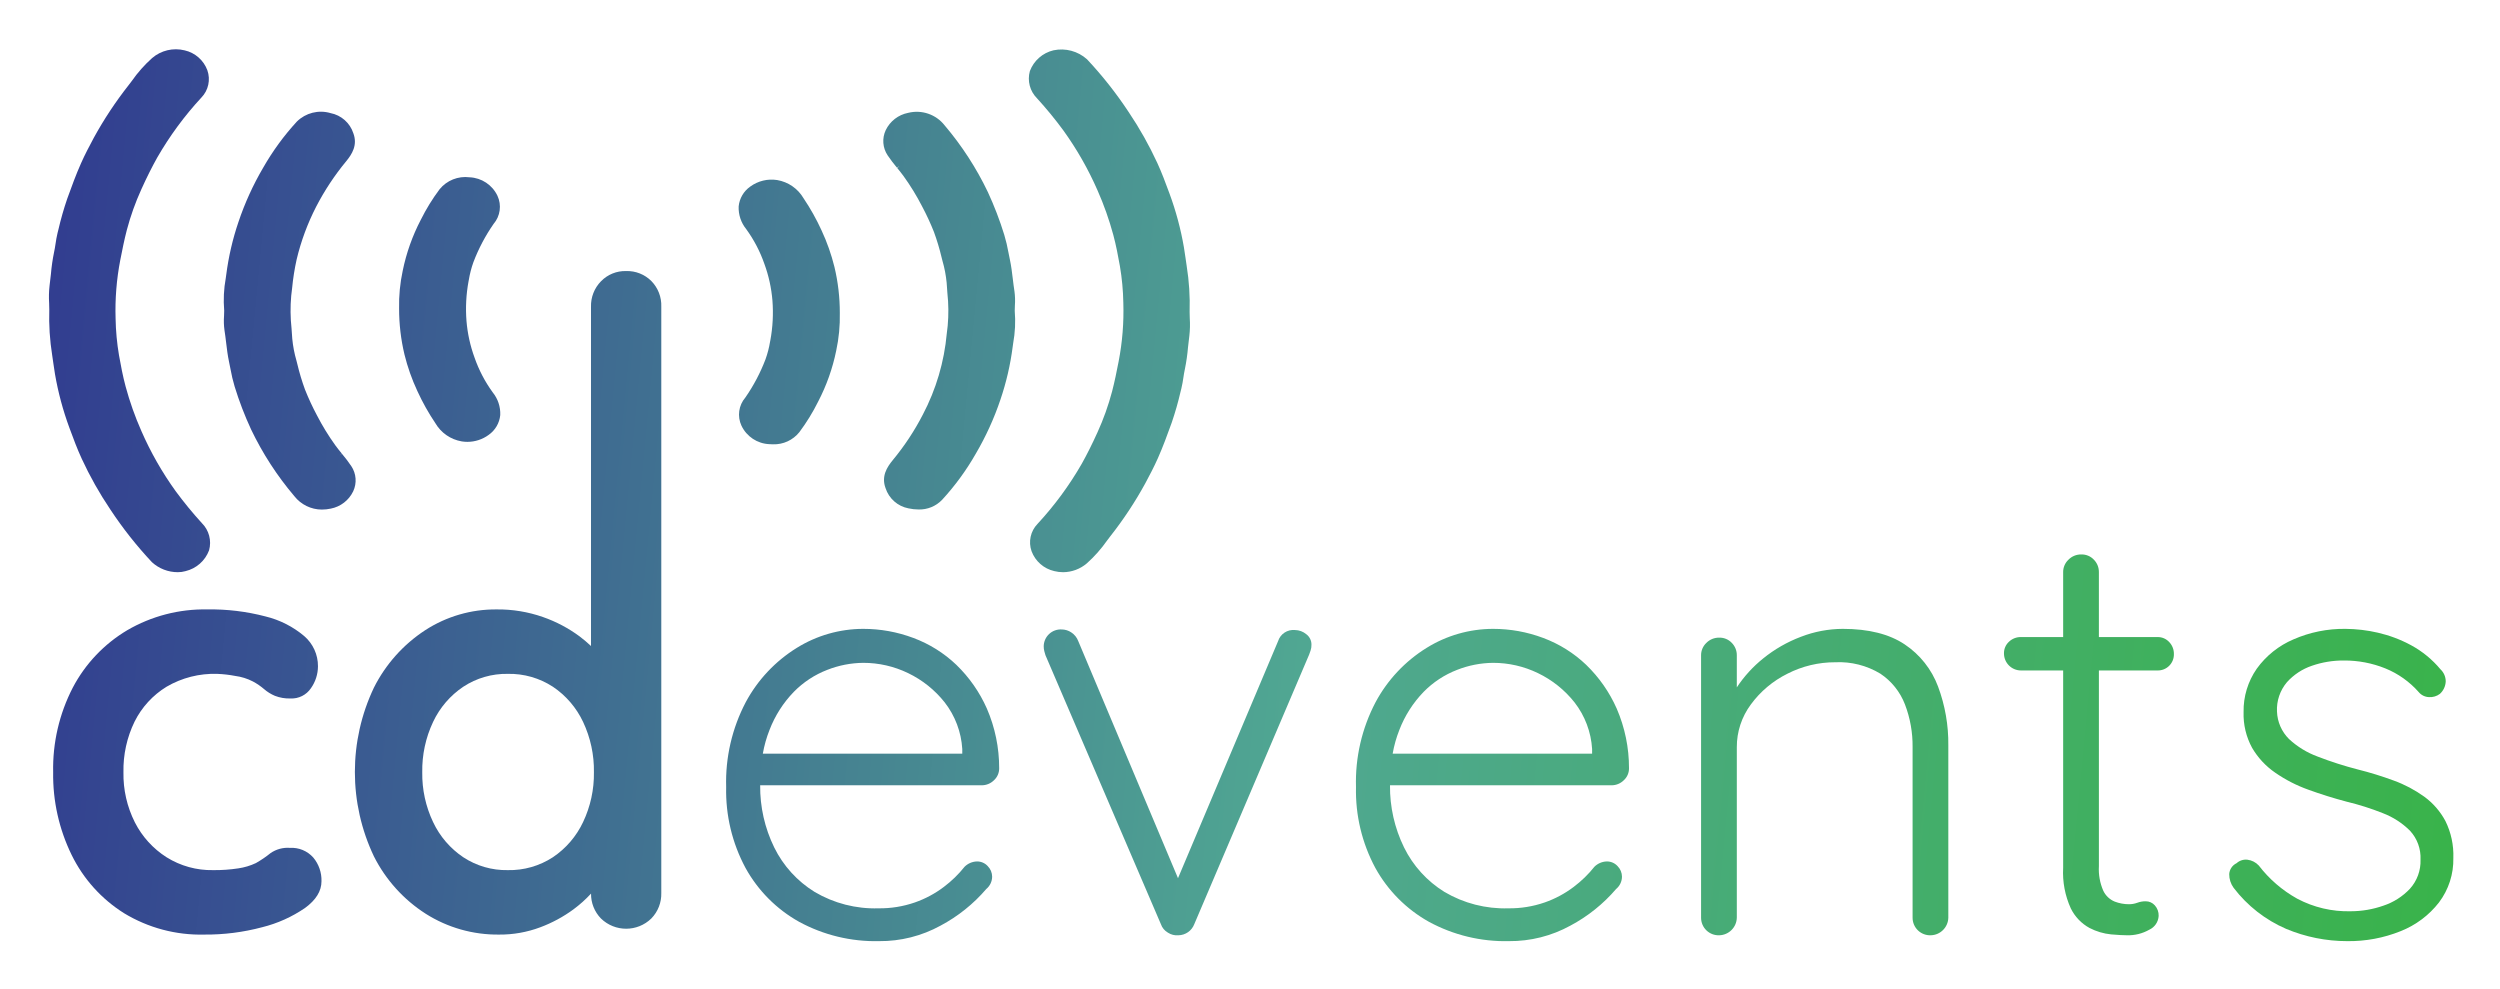
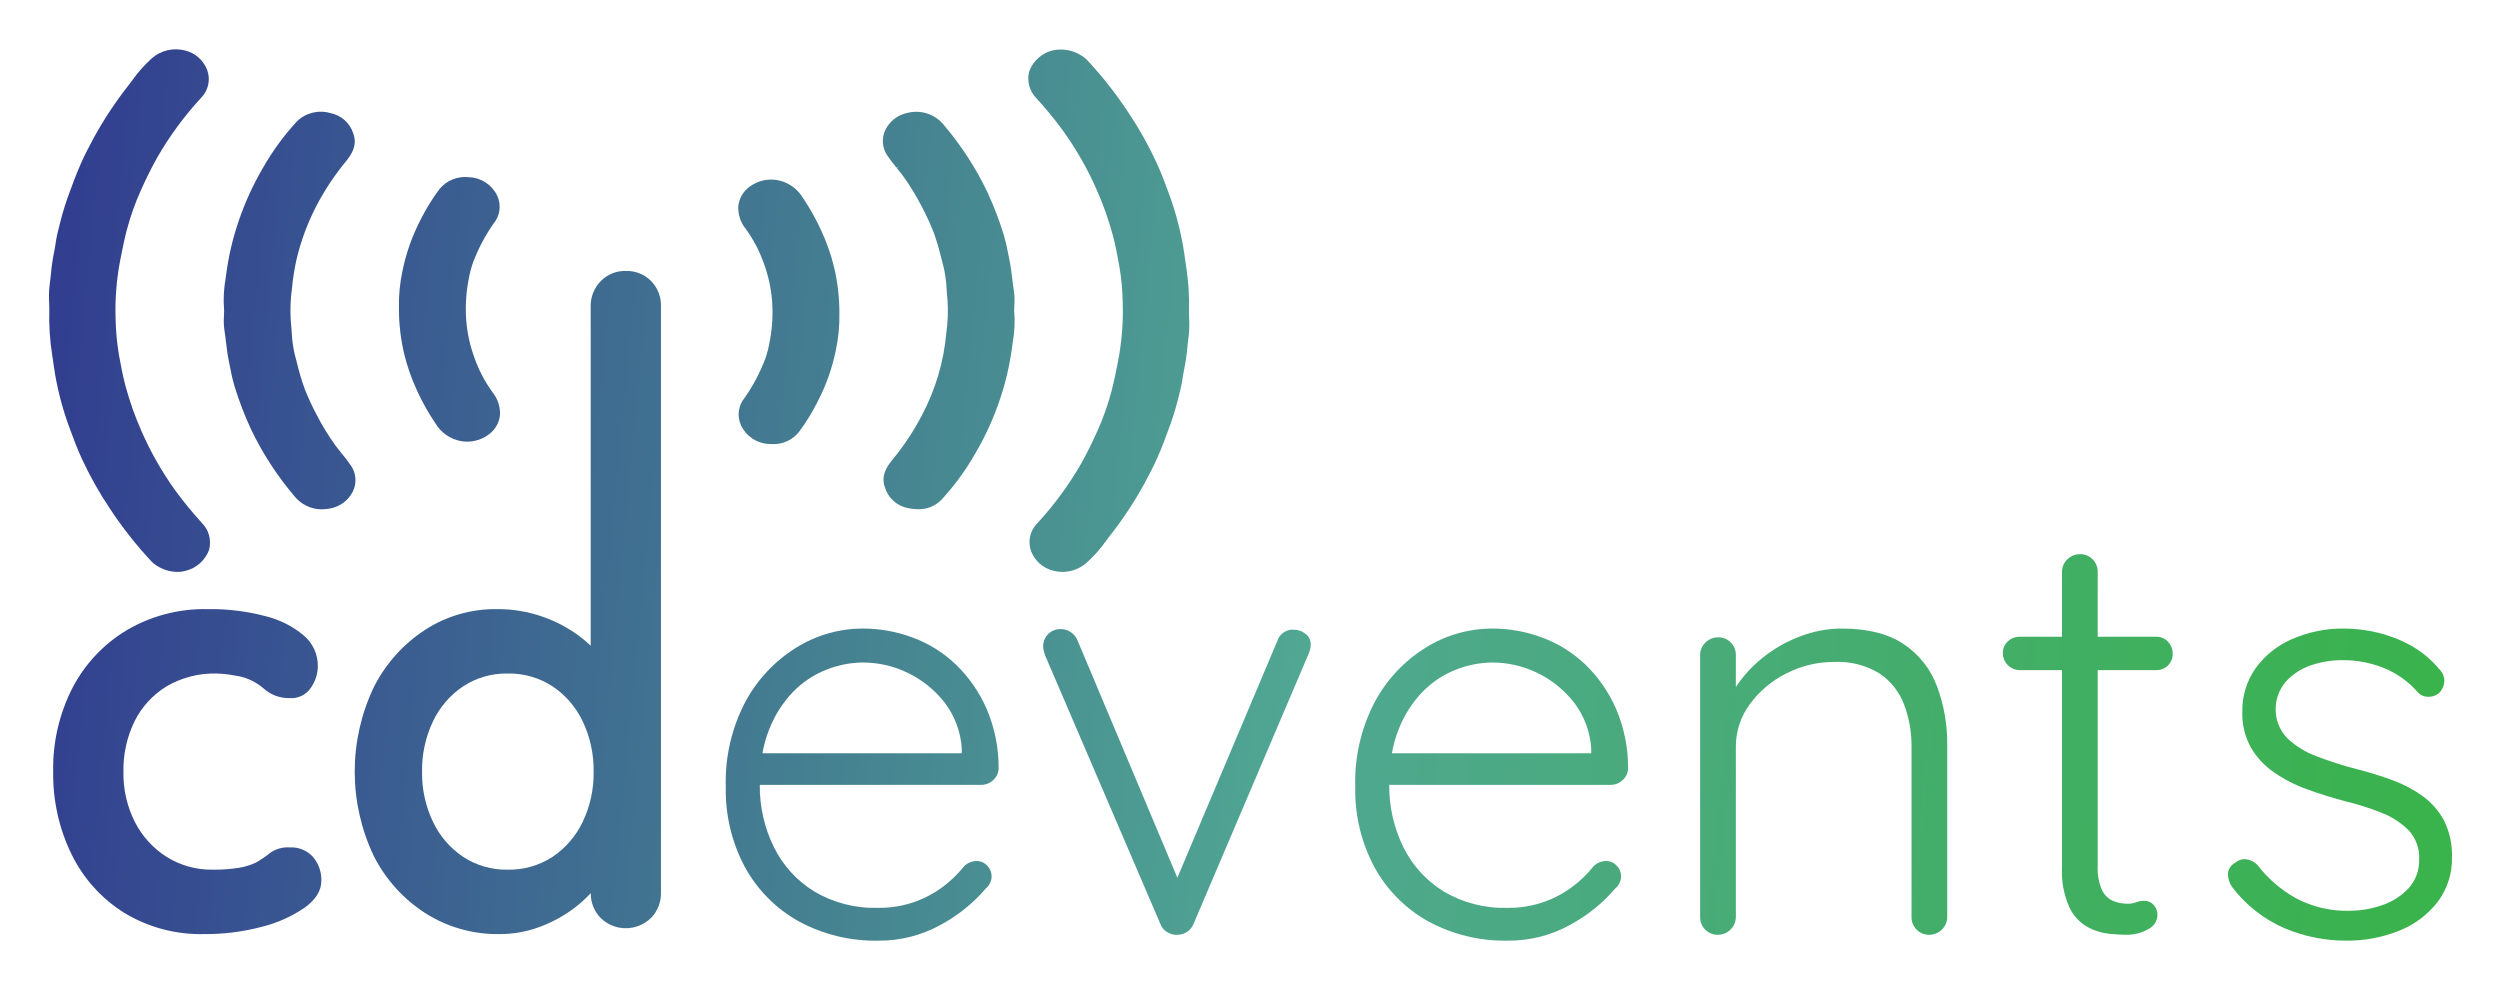
- <svg xmlns="http://www.w3.org/2000/svg" xmlns:xlink="http://www.w3.org/1999/xlink" role="img" viewBox="0.76 3.51 441.48 174.48">
+ <svg xmlns="http://www.w3.org/2000/svg" xmlns:xlink="http://www.w3.org/1999/xlink" role="img" viewBox="0.75 3.50 441.74 174.49">
  <defs>
    <linearGradient id="a" x1="-24.101" x2="433.133" y1="125.161" y2="168.651" gradientUnits="userSpaceOnUse">
      <stop offset="0" stop-color="#2e3190" />
      <stop offset=".551" stop-color="#50a792" />
      <stop offset="1" stop-color="#39b34a" />
    </linearGradient>
    <linearGradient id="b" x1="-23.483" x2="433.751" y1="118.662" y2="162.152" xlink:href="#a" />
    <linearGradient id="c" x1="-23.104" x2="434.13" y1="114.677" y2="158.167" xlink:href="#a" />
    <linearGradient id="d" x1="-22.603" x2="434.63" y1="109.419" y2="152.909" xlink:href="#a" />
    <linearGradient id="e" x1="-21.483" x2="435.751" y1="97.636" y2="141.126" xlink:href="#a" />
    <linearGradient id="f" x1="-21.764" x2="435.469" y1="100.593" y2="144.083" xlink:href="#a" />
    <linearGradient id="g" x1="-24.932" x2="432.301" y1="133.9" y2="177.391" xlink:href="#a" />
    <linearGradient id="h" x1="-21.559" x2="435.675" y1="98.434" y2="141.924" xlink:href="#a" />
    <linearGradient id="i" x1="-15.932" x2="441.302" y1="38.963" y2="82.454" xlink:href="#a" />
    <linearGradient id="j" x1="-16.13" x2="441.104" y1="41.355" y2="84.845" xlink:href="#a" />
    <linearGradient id="k" x1="-16.381" x2="440.852" y1="44.001" y2="87.491" xlink:href="#a" />
    <linearGradient id="l" x1="-17.303" x2="439.93" y1="53.694" y2="97.184" xlink:href="#a" />
    <linearGradient id="m" x1="-17.075" x2="440.158" y1="51.296" y2="94.786" xlink:href="#a" />
    <linearGradient id="n" x1="-16.824" x2="440.41" y1="48.651" y2="92.141" xlink:href="#a" />
  </defs>
  <path fill="url(#a)" d="M169.655 120.924a22.203 22.203 0 0 0-7.605-4.759 25.121 25.121 0 0 0-8.846-1.603 22.277 22.277 0 0 0-11.743 3.362 25.392 25.392 0 0 0-9.001 9.572 30.334 30.334 0 0 0-3.466 15 28.764 28.764 0 0 0 3.414 14.278 24.389 24.389 0 0 0 9.466 9.519 28.263 28.263 0 0 0 14.123 3.414 22.137 22.137 0 0 0 10.864-2.741 27.867 27.867 0 0 0 8.069-6.468 2.846 2.846 0 0 0 1.035-2.173 2.658 2.658 0 0 0-.776-1.862 2.525 2.525 0 0 0-1.914-.828 3.216 3.216 0 0 0-2.173.931 20.224 20.224 0 0 1-3.672 3.571 18.671 18.671 0 0 1-5.122 2.741 18.93 18.93 0 0 1-6.415 1.035 20.92 20.92 0 0 1-11.278-2.897 19.169 19.169 0 0 1-7.138-7.863 24.369 24.369 0 0 1-2.478-10.968h39.103a3.058 3.058 0 0 0 2.173-.878 2.814 2.814 0 0 0 .931-2.122 26.411 26.411 0 0 0-2.173-10.551 24.562 24.562 0 0 0-5.379-7.709zm-33.005 11.485a19.963 19.963 0 0 1 4.293-6.725 16.701 16.701 0 0 1 5.898-3.879 17.808 17.808 0 0 1 6.363-1.242 18.104 18.104 0 0 1 7.915 1.81 18.416 18.416 0 0 1 6.467 5.173 14.876 14.876 0 0 1 3.104 8.227v.828h-35.221a21.365 21.365 0 0 1 1.182-4.191z" />
  <path fill="url(#b)" d="M231.422 115.493a3.159 3.159 0 0 0-1.966-.724 2.836 2.836 0 0 0-2.999 1.966l-17.672 41.859-17.609-41.859a3.143 3.143 0 0 0-1.242-1.552 3.101 3.101 0 0 0-1.655-.517 3.011 3.011 0 0 0-3.208 3 3.385 3.385 0 0 0 .103.828c.068.275.138.517.207.724l20.382 47.489a2.76 2.76 0 0 0 1.242 1.501 2.909 2.909 0 0 0 1.862.465 3.049 3.049 0 0 0 2.794-1.966l20.278-47.592c.068-.207.155-.449.259-.724a2.968 2.968 0 0 0 .155-1.035 2.255 2.255 0 0 0-.931-1.862z" />
  <path fill="url(#c)" d="M280.878 120.924a22.203 22.203 0 0 0-7.605-4.759 25.122 25.122 0 0 0-8.846-1.603 22.277 22.277 0 0 0-11.744 3.362 25.392 25.392 0 0 0-9 9.572 30.333 30.333 0 0 0-3.466 15 28.765 28.765 0 0 0 3.414 14.278 24.39 24.39 0 0 0 9.466 9.519 28.263 28.263 0 0 0 14.123 3.414 22.137 22.137 0 0 0 10.864-2.741 27.867 27.867 0 0 0 8.069-6.468 2.845 2.845 0 0 0 1.035-2.173 2.657 2.657 0 0 0-.776-1.862 2.525 2.525 0 0 0-1.914-.828 3.216 3.216 0 0 0-2.173.931 20.222 20.222 0 0 1-3.672 3.571 18.669 18.669 0 0 1-5.122 2.741 18.929 18.929 0 0 1-6.415 1.035 20.921 20.921 0 0 1-11.278-2.897 19.17 19.17 0 0 1-7.138-7.863 24.369 24.369 0 0 1-2.478-10.968h39.103a3.058 3.058 0 0 0 2.173-.878 2.814 2.814 0 0 0 .931-2.122 26.411 26.411 0 0 0-2.173-10.551 24.561 24.561 0 0 0-5.379-7.709zm-33.005 11.485a19.964 19.964 0 0 1 4.293-6.725 16.702 16.702 0 0 1 5.898-3.879 17.809 17.809 0 0 1 6.363-1.242 18.104 18.104 0 0 1 7.915 1.81 18.417 18.417 0 0 1 6.467 5.173 14.876 14.876 0 0 1 3.104 8.227v.828h-35.221a21.371 21.371 0 0 1 1.182-4.191z" />
  <path fill="url(#d)" d="M337.11 117.303q-4.09-2.737-10.916-2.741a20.668 20.668 0 0 0-7.398 1.396 24.181 24.181 0 0 0-6.674 3.828 22.409 22.409 0 0 0-4.655 5.108v-5.676a3.072 3.072 0 0 0-.879-2.173 2.934 2.934 0 0 0-2.225-.931 3.096 3.096 0 0 0-2.276.931 2.978 2.978 0 0 0-.931 2.173v46.351a3.094 3.094 0 0 0 3.208 3.104 3.183 3.183 0 0 0 3.104-3.104v-30.107a12.556 12.556 0 0 1 2.482-7.553 17.779 17.779 0 0 1 6.467-5.433 18.409 18.409 0 0 1 8.433-2.016 14.061 14.061 0 0 1 7.967 2.016 11.459 11.459 0 0 1 4.346 5.433 20.481 20.481 0 0 1 1.345 7.553v30.107a3.094 3.094 0 0 0 3.206 3.104 3.182 3.182 0 0 0 3.104-3.104v-30.417a28.772 28.772 0 0 0-1.811-10.399 15.418 15.418 0 0 0-5.897-7.45z" />
  <path fill="url(#e)" d="M381.753 116.01H371.406v-11.485a3.068 3.068 0 0 0-.879-2.173 2.93 2.93 0 0 0-2.223-.931 3.094 3.094 0 0 0-2.276.931 2.978 2.978 0 0 0-.931 2.173v11.485h-7.45a2.979 2.979 0 0 0-2.121.828 2.723 2.723 0 0 0-.88 2.069 3.005 3.005 0 0 0 3.001 3.001h7.45v34.866a15.253 15.253 0 0 0 1.345 7.139 7.88 7.88 0 0 0 3.31 3.467 10.498 10.498 0 0 0 3.828 1.138q1.862.155 2.794.154a7.557 7.557 0 0 0 3.932-.982 2.841 2.841 0 0 0 1.655-2.433 2.635 2.635 0 0 0-.672-1.862 2.119 2.119 0 0 0-1.604-.724 4.161 4.161 0 0 0-1.5.26 4.172 4.172 0 0 1-1.5.258 7.028 7.028 0 0 1-2.483-.464 3.858 3.858 0 0 1-2.018-1.915 9.486 9.486 0 0 1-.776-4.346V121.908h10.347a2.829 2.829 0 0 0 2.897-2.897 2.991 2.991 0 0 0-.828-2.122 2.734 2.734 0 0 0-2.069-.878z" />
  <path fill="url(#f)" d="M432.602 148.497a12.808 12.808 0 0 0-3.725-4.293 22.18 22.18 0 0 0-5.379-2.846 60.558 60.558 0 0 0-6.363-1.966 63.535 63.535 0 0 1-7.088-2.274 15.066 15.066 0 0 1-5.069-3.104 7.196 7.196 0 0 1-2.121-4.863 7.458 7.458 0 0 1 1.759-5.173 10.446 10.446 0 0 1 4.396-2.897 16.817 16.817 0 0 1 5.639-.931 19.213 19.213 0 0 1 7.346 1.396 15.809 15.809 0 0 1 5.898 4.191 2.457 2.457 0 0 0 1.81.878 2.868 2.868 0 0 0 1.915-.568 3.124 3.124 0 0 0 1.035-2.226 2.921 2.921 0 0 0-.931-2.12 17.77 17.77 0 0 0-5.173-4.242 23.34 23.34 0 0 0-5.898-2.226 26.138 26.138 0 0 0-5.691-.671 22.186 22.186 0 0 0-9.209 1.862 15.416 15.416 0 0 0-6.466 5.173 12.978 12.978 0 0 0-2.328 7.657 12.383 12.383 0 0 0 1.5 6.311 13.732 13.732 0 0 0 4.087 4.396 25.082 25.082 0 0 0 5.845 3.001q3.259 1.189 6.777 2.12a46.378 46.378 0 0 1 6.363 2.019 13.788 13.788 0 0 1 4.811 3.104 7.03 7.03 0 0 1 1.862 5.12 7.259 7.259 0 0 1-1.862 5.123 11.303 11.303 0 0 1-4.708 3.001 17.468 17.468 0 0 1-5.742.982 19.107 19.107 0 0 1-9.467-2.223 22.053 22.053 0 0 1-6.776-5.847 3.284 3.284 0 0 0-2.018-1.035 2.448 2.448 0 0 0-1.914.621 2.293 2.293 0 0 0-1.293 1.915 4.038 4.038 0 0 0 .776 2.43 23.245 23.245 0 0 0 9.26 7.243 27.886 27.886 0 0 0 10.811 2.173 24.39 24.39 0 0 0 9.415-1.759 16.069 16.069 0 0 0 6.776-5.07A12.565 12.565 0 0 0 434 155.015a13.623 13.623 0 0 0-1.398-6.518z" />
  <path fill="url(#g)" d="M51.945 153.236a5.301 5.301 0 0 0-3.414.931 18.828 18.828 0 0 1-2.587 1.759 11.031 11.031 0 0 1-3.104.931 27.501 27.501 0 0 1-4.449.31 14.954 14.954 0 0 1-8.226-2.276 15.787 15.787 0 0 1-5.587-6.155 18.898 18.898 0 0 1-2.018-8.847 19.539 19.539 0 0 1 1.966-8.949 15.156 15.156 0 0 1 5.639-6.155 16.676 16.676 0 0 1 8.95-2.276 20.926 20.926 0 0 1 3.156.361 9.488 9.488 0 0 1 3.156.984 11.017 11.017 0 0 1 1.966 1.345 7.185 7.185 0 0 0 1.914 1.189 6.989 6.989 0 0 0 2.742.467 4.112 4.112 0 0 0 3.62-1.812 6.728 6.728 0 0 0 1.242-3.879 6.982 6.982 0 0 0-2.431-5.33 16.729 16.729 0 0 0-6.828-3.465 38.094 38.094 0 0 0-10.295-1.242 27.053 27.053 0 0 0-14.123 3.672 25.707 25.707 0 0 0-9.621 10.14 31.166 31.166 0 0 0-3.466 14.95 32.166 32.166 0 0 0 3.259 14.589 25.243 25.243 0 0 0 9.259 10.296 26.046 26.046 0 0 0 14.175 3.775 38.43 38.43 0 0 0 10.191-1.292 23.302 23.302 0 0 0 7.604-3.414q2.896-2.12 2.897-4.709a6.254 6.254 0 0 0-1.449-4.189A5.129 5.129 0 0 0 51.945 153.236z" />
  <path fill="url(#h)" d="M111.332 51.377a5.942 5.942 0 0 0-4.449 1.812 6.199 6.199 0 0 0-1.758 4.5v59.902a24.956 24.956 0 0 0-2.018-1.704 24.389 24.389 0 0 0-6.467-3.414 23.927 23.927 0 0 0-8.174-1.345 22.812 22.812 0 0 0-12.623 3.672 26.12 26.12 0 0 0-9.052 10.14 34.688 34.688 0 0 0 0 29.798 25.815 25.815 0 0 0 9.156 10.14 23.659 23.659 0 0 0 12.933 3.672 20.184 20.184 0 0 0 7.294-1.292 24.167 24.167 0 0 0 5.846-3.157 21.788 21.788 0 0 0 3.113-2.791 6.18 6.18 0 0 0 1.749 4.396 6.374 6.374 0 0 0 8.898 0 6.206 6.206 0 0 0 1.759-4.502V57.688a6.163 6.163 0 0 0-1.759-4.553 6.037 6.037 0 0 0-4.449-1.759zM98.399 154.891a14.015 14.015 0 0 1-7.967 2.276 13.834 13.834 0 0 1-7.863-2.276 15.357 15.357 0 0 1-5.329-6.208 19.802 19.802 0 0 1-1.913-8.795 20.049 20.049 0 0 1 1.913-8.896 15.358 15.358 0 0 1 5.329-6.208 13.851 13.851 0 0 1 7.863-2.276 14.032 14.032 0 0 1 7.967 2.276 15.376 15.376 0 0 1 5.329 6.208 20.081 20.081 0 0 1 1.914 8.896 19.834 19.834 0 0 1-1.914 8.795 15.375 15.375 0 0 1-5.329 6.208z" />
  <path fill="url(#i)" d="M210.864 59.738c-.014-.393-.027-.787-.027-1.148a42.91 42.91 0 0 0-.518-8.115c-.066-.429-.127-.86-.188-1.294l-.021-.149c-.088-.617-.176-1.234-.28-1.847a53.846 53.846 0 0 0-2.552-9.511c-.712-1.938-1.365-3.683-2.157-5.408a64.563 64.563 0 0 0-5.056-8.98 69.893 69.893 0 0 0-7.35-9.31 6.779 6.779 0 0 0-5.922-1.582 5.906 5.906 0 0 0-4.167 3.672 4.916 4.916 0 0 0 1.274 4.815 69.463 69.463 0 0 1 4.629 5.643 57.583 57.583 0 0 1 6.053 10.621 54.815 54.815 0 0 1 2.777 7.847c.5 1.855.852 3.743 1.169 5.518a43.267 43.267 0 0 1 .603 6.469 46.878 46.878 0 0 1-.834 10.388c-.342 1.736-.696 3.531-1.151 5.268a45.417 45.417 0 0 1-2.571 7.203c-.941 2.078-1.853 3.903-2.791 5.58a58.675 58.675 0 0 1-7.807 10.609 4.685 4.685 0 0 0-1.052 4.82 5.599 5.599 0 0 0 4.016 3.516 6.342 6.342 0 0 0 1.551.193 6.511 6.511 0 0 0 4.19-1.558 23.535 23.535 0 0 0 3.587-4.044l.572-.754a67.336 67.336 0 0 0 6.152-9.308c.79-1.473 1.555-2.923 2.24-4.467.886-1.998 1.628-4.018 2.437-6.262a55.227 55.227 0 0 0 1.562-5.462l.154-.615c.158-.632.254-1.265.358-1.943.073-.478.145-.956.252-1.427a33.704 33.704 0 0 0 .564-3.941c.069-.662.138-1.323.232-1.983a17.315 17.315 0 0 0 .074-3.053z" />
  <path fill="url(#j)" d="M179.981 57.475a12.12 12.12 0 0 0-.073-2.509c-.117-.717-.202-1.436-.296-2.218-.132-1.106-.269-2.249-.513-3.387-.086-.402-.165-.806-.247-1.226a27.854 27.854 0 0 0-.744-3.145 60.087 60.087 0 0 0-2.907-7.578 54.659 54.659 0 0 0-7.624-11.761 6.26 6.26 0 0 0-6.442-2.213A5.573 5.573 0 0 0 157.171 26.497a4.535 4.535 0 0 0 .332 4.439 26.619 26.619 0 0 0 1.667 2.202l.408-.332-.359.393c.374.461.749.922 1.096 1.4a41.816 41.816 0 0 1 3.273 5.342 44.888 44.888 0 0 1 2.095 4.518 39.783 39.783 0 0 1 1.355 4.507l.155.609a20.949 20.949 0 0 1 .738 3.858c.036.601.081 1.2.127 1.801a29.125 29.125 0 0 1 .058 5.795l-.16 1.353a38.165 38.165 0 0 1-4.245 14.372 44.932 44.932 0 0 1-5.293 8.009c-1.06 1.286-2.041 2.879-1.278 4.944a5.299 5.299 0 0 0 4.044 3.574 8.511 8.511 0 0 0 1.782.199 5.541 5.541 0 0 0 4.149-1.693 44.754 44.754 0 0 0 5.97-8.171 50.953 50.953 0 0 0 4.346-9.547 47.903 47.903 0 0 0 2.159-9.307l.086-.623a21.69 21.69 0 0 0 .278-5.739c-0-.292.013-.596.027-.926z" />
  <path fill="url(#k)" d="M145.844 44.206a39.755 39.755 0 0 0-3.176-5.672 6.695 6.695 0 0 0-4.67-3.23 6.379 6.379 0 0 0-4.745 1.15 4.85 4.85 0 0 0-2.052 3.508 5.97 5.97 0 0 0 1.331 4.003 23.692 23.692 0 0 1 3.213 6.149 24.727 24.727 0 0 1 1.42 6.457 27.095 27.095 0 0 1-.369 7.041l-.045.222a17.786 17.786 0 0 1-.808 3.125 31.432 31.432 0 0 1-3.559 6.75 4.627 4.627 0 0 0-.688 4.972 5.711 5.711 0 0 0 4.926 3.265c.213.018.424.026.631.026a5.727 5.727 0 0 0 4.669-2.148 34.998 34.998 0 0 0 3.315-5.391 34.223 34.223 0 0 0 3.189-8.987 28.564 28.564 0 0 0 .638-6.67 34.656 34.656 0 0 0-.945-8.113 35.177 35.177 0 0 0-2.276-6.457z" />
  <path fill="url(#l)" d="M31.776 90.24A57.547 57.547 0 0 1 25.723 79.619a54.792 54.792 0 0 1-2.778-7.848c-.5-1.854-.852-3.742-1.169-5.517a43.267 43.267 0 0 1-.603-6.469 46.839 46.839 0 0 1 .828-10.36c.343-1.745.699-3.55 1.156-5.297a45.41 45.41 0 0 1 2.571-7.202c.938-2.074 1.851-3.899 2.791-5.58a58.667 58.667 0 0 1 7.807-10.609 4.683 4.683 0 0 0 1.052-4.82 5.6 5.6 0 0 0-4.016-3.516 6.431 6.431 0 0 0-5.741 1.364 23.494 23.494 0 0 0-3.586 4.045l-.573.753a67.439 67.439 0 0 0-6.152 9.308c-.792 1.479-1.559 2.933-2.24 4.468-.889 2.003-1.629 4.021-2.437 6.262a55.228 55.228 0 0 0-1.562 5.462l-.154.615c-.159.635-.255 1.269-.358 1.945-.073.478-.145.956-.251 1.426a32.778 32.778 0 0 0-.555 3.842c-.072.694-.144 1.389-.242 2.081a17.315 17.315 0 0 0-.074 3.053c.014.393.027.787.027 1.148a42.91 42.91 0 0 0 .518 8.115c.06.39.116.782.171 1.175l.029.205c.09.638.182 1.276.289 1.909A53.892 53.892 0 0 0 13.027 79.09c.712 1.938 1.365 3.683 2.157 5.407a64.445 64.445 0 0 0 5.056 8.98 69.852 69.852 0 0 0 7.351 9.31 6.725 6.725 0 0 0 4.565 1.767 4.684 4.684 0 0 0 1.357-.185 5.908 5.908 0 0 0 4.166-3.672 4.914 4.914 0 0 0-1.274-4.814 69.465 69.465 0 0 1-4.629-5.643z" />
  <path fill="url(#m)" d="M61.133 83.626l-.408.332.389-.355c-.385-.474-.77-.948-1.126-1.438a41.816 41.816 0 0 1-3.273-5.342 44.887 44.887 0 0 1-2.095-4.518 39.735 39.735 0 0 1-1.355-4.507l-.156-.611a20.934 20.934 0 0 1-.737-3.855c-.034-.598-.08-1.196-.127-1.802a29.074 29.074 0 0 1-.058-5.795l.16-1.353a41.334 41.334 0 0 1 .794-5.037 41.252 41.252 0 0 1 3.451-9.336 45.007 45.007 0 0 1 5.292-8.01c1.061-1.285 2.042-2.878 1.279-4.943a5.299 5.299 0 0 0-4.044-3.575 6.03 6.03 0 0 0-5.931 1.494A44.713 44.713 0 0 0 47.221 33.148a50.925 50.925 0 0 0-4.346 9.547 47.923 47.923 0 0 0-2.16 9.307l-.086.623a21.686 21.686 0 0 0-.278 5.739c0 .293-.013.598-.027.926a12.125 12.125 0 0 0 .073 2.51c.117.717.202 1.436.296 2.216.132 1.106.269 2.25.513 3.389.086.402.165.806.247 1.226a27.854 27.854 0 0 0 .744 3.145 60.087 60.087 0 0 0 2.907 7.578 54.659 54.659 0 0 0 7.624 11.761 6.186 6.186 0 0 0 4.878 2.382h.003a7.627 7.627 0 0 0 1.562-.169 5.572 5.572 0 0 0 3.962-3.059 4.534 4.534 0 0 0-.332-4.439 26.661 26.661 0 0 0-1.668-2.202z" />
  <path fill="url(#n)" d="M84.558 66.652a24.739 24.739 0 0 1-1.42-6.457 27.095 27.095 0 0 1 .369-7.041l.045-.222a17.714 17.714 0 0 1 .809-3.125 31.371 31.371 0 0 1 3.559-6.75 4.628 4.628 0 0 0 .688-4.972A5.71 5.71 0 0 0 83.681 34.819a5.856 5.856 0 0 0-5.3 2.122 35.032 35.032 0 0 0-3.315 5.391 34.223 34.223 0 0 0-3.189 8.987 28.602 28.602 0 0 0-.638 6.67A34.666 34.666 0 0 0 72.184 66.102a35.213 35.213 0 0 0 2.276 6.457 39.689 39.689 0 0 0 3.176 5.672 6.692 6.692 0 0 0 4.668 3.228 6.2 6.2 0 0 0 .993.079 6.357 6.357 0 0 0 3.754-1.227 4.853 4.853 0 0 0 2.05-3.508 5.97 5.97 0 0 0-1.331-4.003 23.692 23.692 0 0 1-3.213-6.149z" />
</svg>
